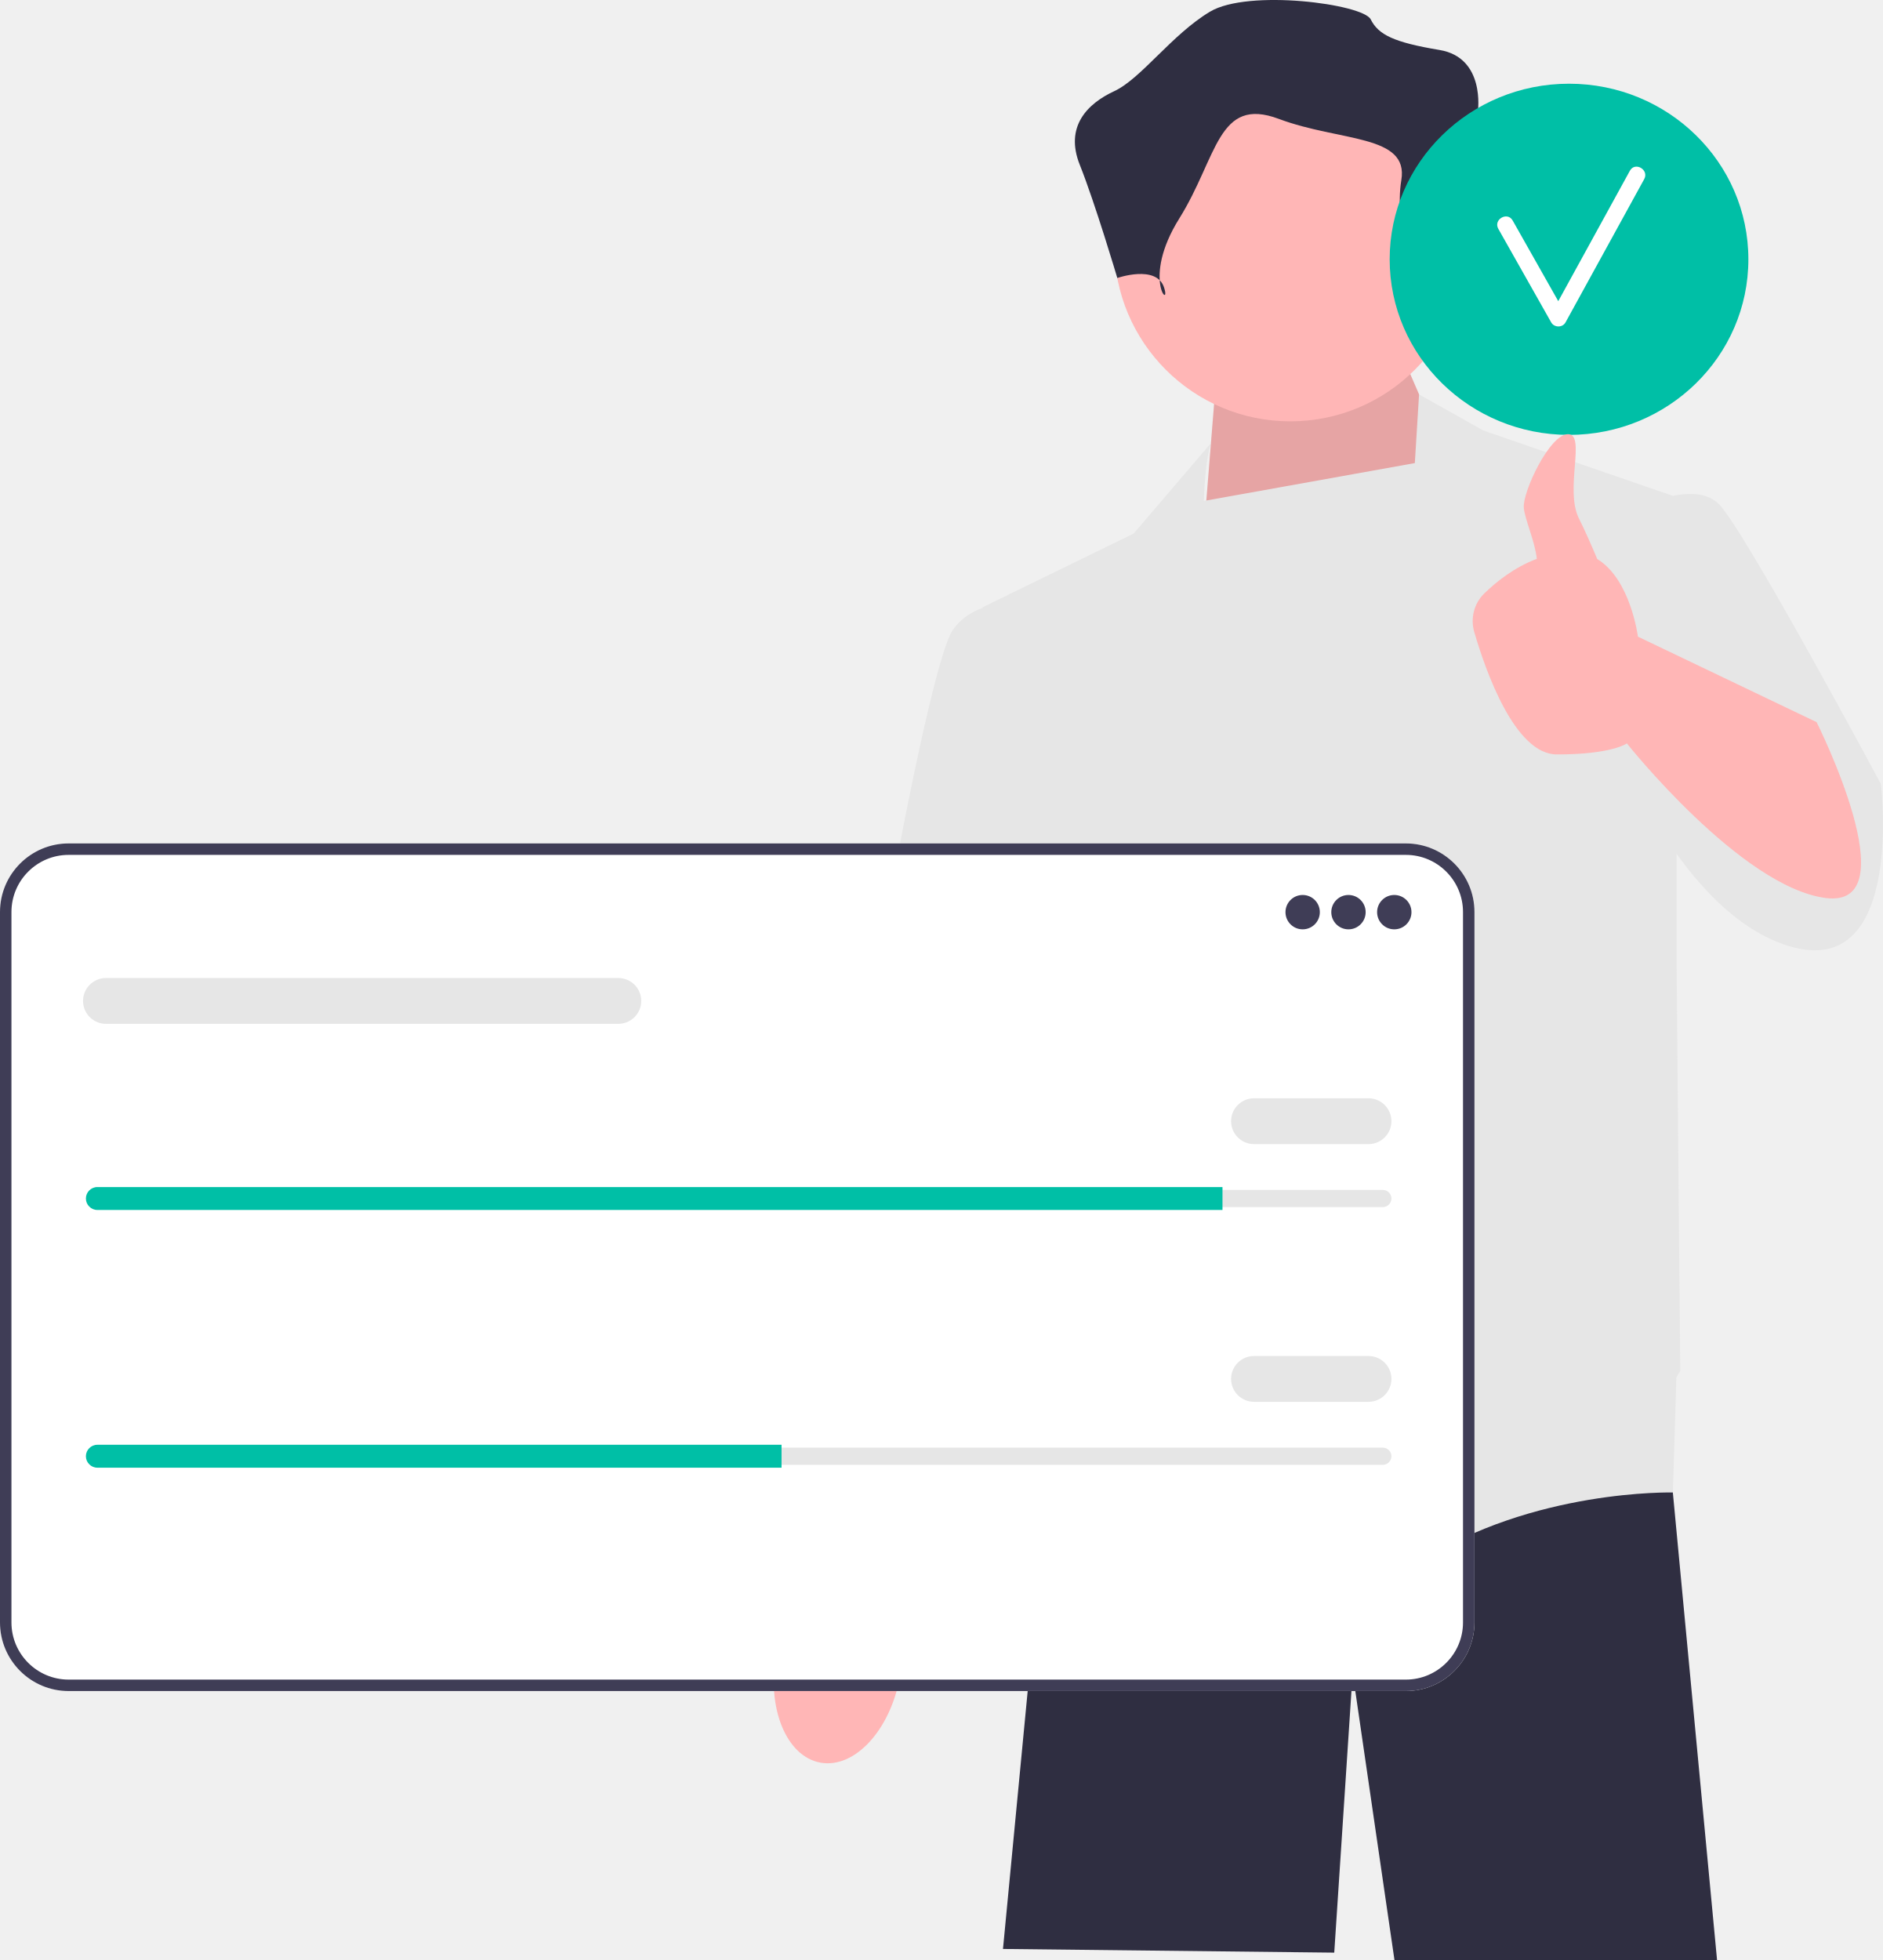
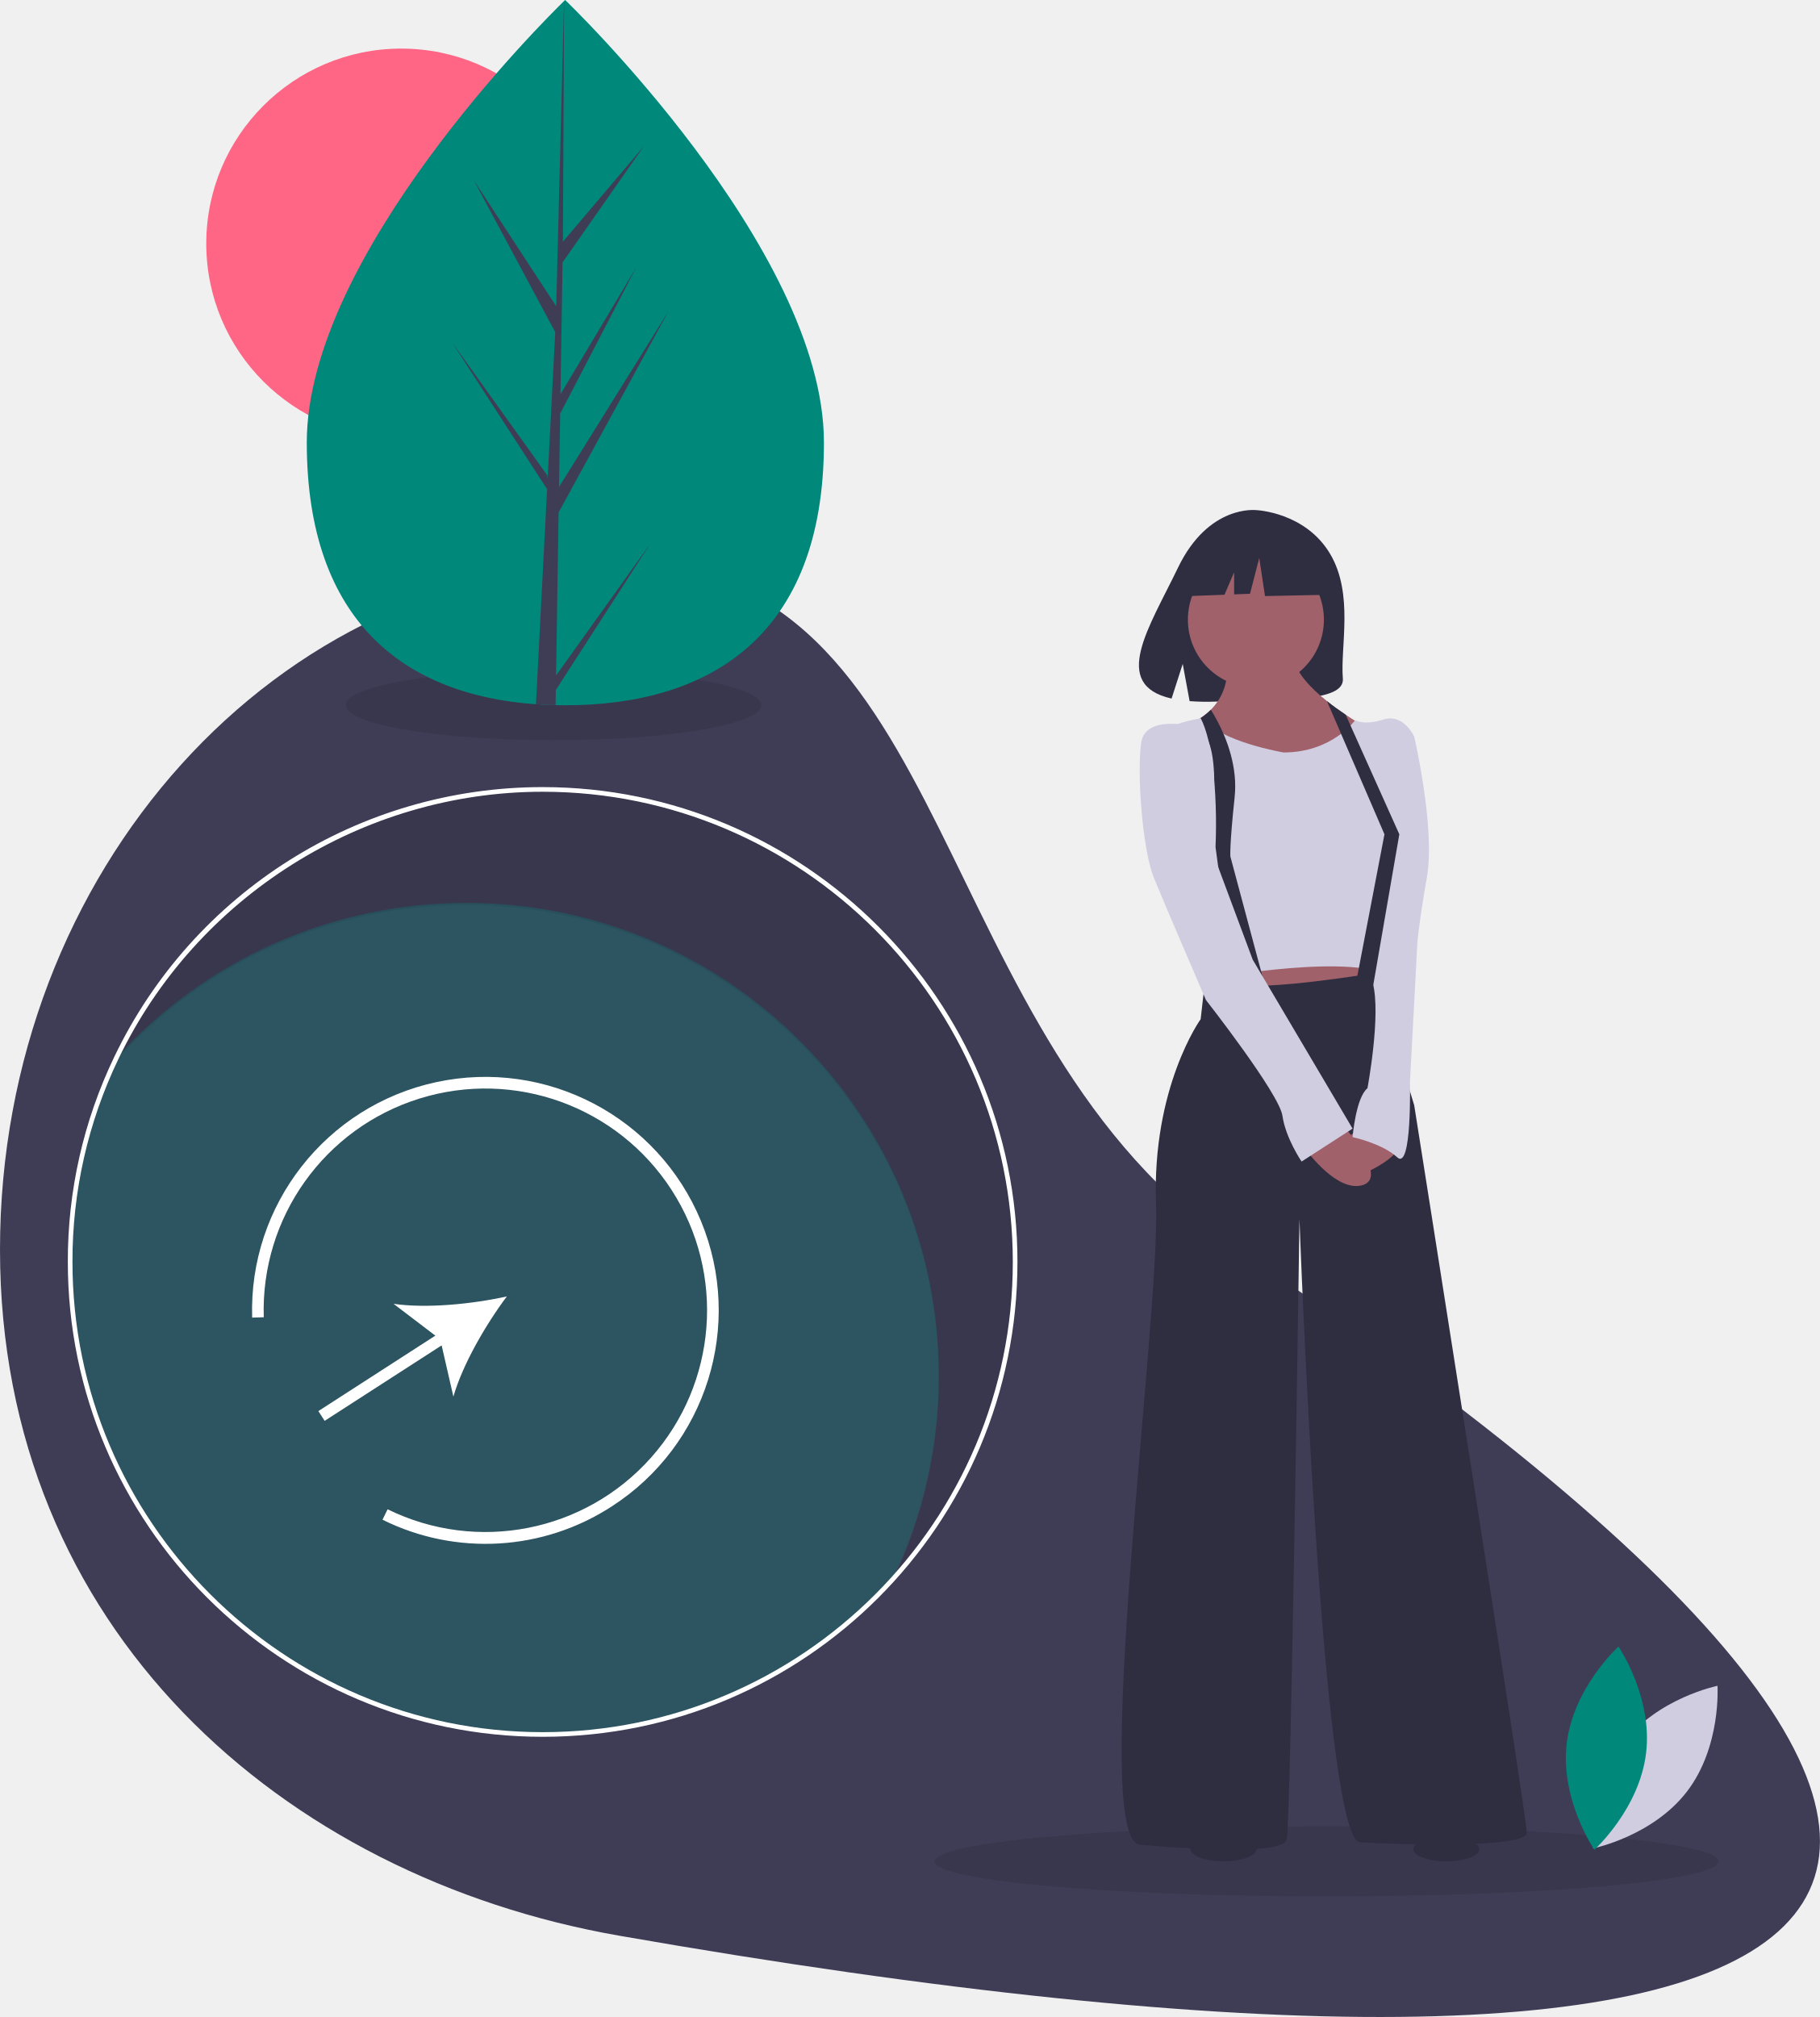
- <svg xmlns="http://www.w3.org/2000/svg" width="511.563" height="532.448" viewBox="0 0 511.563 532.448">
-   <polygon points="454.491 405.208 454.481 405.448 466.491 532.448 378.851 532.448 367.491 454.448 362.491 530.448 272.491 529.448 282.051 429.668 290.181 383.418 290.181 383.408 291.401 376.448 452.101 376.448 452.311 378.968 454.491 405.208" fill="#2f2e41" />
-   <path d="M222.883,478.831c9.282,1.691,18.96-8.762,21.618-23.348,1.163-6.385,.788-12.503-.78-17.506l1.423-8.408,23.883-113.109s43.98-87.975,43.979-103.248c-.001-15.273-12.722-22.763-12.722-22.763l-17.214,.161-53.983,131.847-9.722,97.43-1.573,13.367c-3.232,4.129-5.741,9.721-6.903,16.106-2.657,14.586,2.713,27.78,11.995,29.471Z" fill="#ffb6b6" />
-   <polygon points="397.991 135.948 381.991 98.948 329.991 107.948 326.491 151.48 397.991 135.948" fill="#ffb6b6" />
-   <polygon points="397.991 135.948 381.991 98.948 329.991 107.948 326.491 151.48 397.991 135.948" opacity=".1" />
-   <path d="M510.991,212.948s-37-69-44-76c-3.116-3.116-8.015-3.16-12.493-2.251l-51.507-17.749-17.458-9.809-1.15,18.662-57.315,10.287c.318-11.381,1.924-15.71,1.924-15.71l-21,24.569-41,20,.022,.18c-3.009,1.05-5.861,2.847-8.022,5.82-8,11-30,145-30,145l47,10,6.396-40.14,4.604,36.14,3.5,67.5s64,55,95,35,69-19,69-19l.948-31.288c.675-1.079,1.052-1.712,1.052-1.712l-1-110.984v-29.532c7.618,10.614,16.812,19.741,27.5,24.016,35,14,28-43,28-43Z" fill="#e6e6e6" />
-   <circle cx="350.556" cy="66.62" r="47.838" fill="#ffb6b6" />
-   <path d="M384.875,80.139s4.16-14.56,13.52-13.52c9.36,1.04,11.44-7.28,9.36-11.44-2.08-4.16-6.24-24.959-6.24-24.959,0,0,2.08-14.56-10.4-16.639-12.48-2.08-16.639-4.16-18.719-8.32-2.08-4.16-33.279-8.32-43.679-2.08-10.4,6.24-18.719,18.212-25.999,21.585-7.28,3.374-13.52,9.614-9.36,20.013,4.16,10.4,10.193,30.739,10.193,30.739,0,0,10.606-3.7,12.686,2.54,2.08,6.24-6.24-2.08,4.16-18.719,10.4-16.639,10.4-33.279,27.039-27.039,16.639,6.24,35.359,4.16,33.279,16.639-2.08,12.48,4.16,31.199,4.16,31.199Z" fill="#2f2e41" />
-   <g>
-     <path d="M381.949,459.384H18.633c-10.275,0-18.633-8.359-18.633-18.633V247.758c0-10.274,8.359-18.633,18.633-18.633H381.949c10.275,0,18.633,8.359,18.633,18.633v192.993c0,10.274-8.359,18.633-18.633,18.633Z" fill="#fff" />
-     <path d="M381.949,459.384H18.633c-10.275,0-18.633-8.359-18.633-18.633V247.758c0-10.274,8.359-18.633,18.633-18.633H381.949c10.275,0,18.633,8.359,18.633,18.633v192.993c0,10.274-8.359,18.633-18.633,18.633ZM18.633,232.236c-8.558,0-15.522,6.963-15.522,15.522v192.993c0,8.558,6.963,15.522,15.522,15.522H381.949c8.558,0,15.522-6.963,15.522-15.522V247.758c0-8.558-6.963-15.522-15.522-15.522H18.633Z" fill="#3f3d56" />
-     <circle cx="353.908" cy="247.794" r="4.667" fill="#3f3d56" />
-     <circle cx="366.355" cy="247.794" r="4.667" fill="#3f3d56" />
-     <circle cx="378.801" cy="247.794" r="4.667" fill="#3f3d56" />
-     <path d="M26.449,323.251c-1.287,0-2.334,1.047-2.334,2.334,0,.627,.242,1.208,.682,1.636,.444,.454,1.025,.697,1.652,.697H375.69c1.287,0,2.334-1.047,2.334-2.334,0-.627-.242-1.208-.682-1.636-.444-.454-1.025-.697-1.652-.697H26.449Z" fill="#e6e6e6" />
-     <path d="M332.127,322.473v6.223H26.449c-.856,0-1.634-.342-2.194-.918-.576-.56-.918-1.338-.918-2.194,0-1.711,1.4-3.112,3.112-3.112H332.127Z" fill="#00bfa6" />
-     <path d="M371.8,310.805h-31.116c-3.431,0-6.223-2.791-6.223-6.223s2.792-6.223,6.223-6.223h31.116c3.431,0,6.223,2.791,6.223,6.223s-2.792,6.223-6.223,6.223Z" fill="#e6e6e6" />
-     <path d="M167.99,278.133H28.782c-3.431,0-6.223-2.791-6.223-6.223s2.792-6.223,6.223-6.223H167.99c3.431,0,6.223,2.791,6.223,6.223s-2.792,6.223-6.223,6.223Z" fill="#e6e6e6" />
-     <path d="M26.449,393.262c-1.287,0-2.334,1.047-2.334,2.334,0,.627,.242,1.208,.682,1.636,.444,.454,1.025,.697,1.652,.697H375.69c1.287,0,2.334-1.047,2.334-2.334,0-.627-.242-1.208-.682-1.636-.444-.454-1.025-.697-1.652-.697H26.449Z" fill="#e6e6e6" />
-     <path d="M212.33,392.485v6.223H26.449c-.856,0-1.634-.342-2.194-.918-.576-.56-.918-1.338-.918-2.194,0-1.711,1.4-3.112,3.112-3.112H212.33Z" fill="#00bfa6" />
-     <path d="M371.8,380.816h-31.116c-3.431,0-6.223-2.791-6.223-6.223s2.792-6.223,6.223-6.223h31.116c3.431,0,6.223,2.791,6.223,6.223s-2.792,6.223-6.223,6.223Z" fill="#e6e6e6" />
-   </g>
-   <g>
-     <ellipse cx="426.274" cy="70.441" rx="48.726" ry="47.7" fill="#00bfa6" />
-     <path d="M442.811,46.381c-6.487,11.812-12.974,23.624-19.461,35.437-4.134-7.305-8.246-14.623-12.391-21.922-1.431-2.521-5.325-.254-3.89,2.274,4.804,8.461,9.559,16.951,14.364,25.413,.821,1.447,3.077,1.48,3.89,0,7.126-12.976,14.252-25.951,21.378-38.927,1.396-2.543-2.492-4.818-3.89-2.274Z" fill="#fff" />
-   </g>
-   <path d="M493.538,196.172l-48.547-23.223s-1.95-15.544-11.054-21.088c-1.548-3.692-3.329-7.749-4.946-10.963-4-7.949,2-22.949-3-22.949s-12.391,15.775-12,20c.3,3.243,2.981,8.905,3.534,13.861-6.097,2.299-11.016,6.241-14.25,9.379-2.799,2.716-3.838,6.768-2.745,10.511,3.169,10.847,11.092,33.249,22.46,33.249,15,0,19-3,19-3,0,0,31,39,54,42s-2.453-47.777-2.453-47.777Z" fill="#ffb6b6" />
+ <svg xmlns="http://www.w3.org/2000/svg" data-name="Layer 1" width="783.928" height="868.734" viewBox="0 0 783.928 868.734">
+   <path d="M741.277,553.829c427.439,285.996,288.519,392.565-266.62,295.504C329.606,823.973,208.036,717.032,208.036,553.829s119.37-295.504,266.62-295.504S605.636,463.073,741.277,553.829Z" transform="translate(-208.0361 -15.63315)" fill="#3f3d56" />
+   <ellipse cx="571.456" cy="801.706" rx="168.859" ry="15.108" opacity="0.1" />
+   <ellipse cx="238.428" cy="303.706" rx="89.5" ry="15.108" opacity="0.1" />
+   <path d="M441.773,356.532A203.538,203.538,0,0,0,258.143,472.192,203.029,203.029,0,0,1,408.89,405.413c112.398,0,203.52,91.122,203.52,203.52a202.648,202.648,0,0,1-19.89,87.86,202.782,202.782,0,0,0,52.773-136.741C645.293,447.654,554.171,356.532,441.773,356.532Z" transform="translate(-208.0361 -15.63315)" opacity="0.1" />
+   <path d="M612.41,608.044a202.648,202.648,0,0,1-19.89,87.86,203.029,203.029,0,0,1-150.747,66.779c-112.398,0-203.52-91.122-203.52-203.52A202.648,202.648,0,0,1,258.143,471.303,203.029,203.029,0,0,1,408.89,404.524C521.288,404.524,612.41,495.646,612.41,608.044Z" transform="translate(-208.0361 -15.63315)" fill="#00897b" opacity="0.3" />
+   <path d="M441.773,763.683c-112.773,0-204.521-91.747-204.521-204.52a202.601,202.601,0,0,1,19.988-88.293A204.539,204.539,0,0,1,441.773,354.643c112.773,0,204.52,91.748,204.52,204.521a204.506,204.506,0,0,1-204.52,204.52Zm0-407.04c-77.489,0-149.215,45.176-182.729,115.093a200.605,200.605,0,0,0-19.792,87.428c0,111.67,90.85,202.52,202.521,202.52a202.506,202.506,0,0,0,202.52-202.52C644.293,447.494,553.443,356.643,441.773,356.643Z" transform="translate(-208.0361 -15.63315)" fill="#fff" />
+   <path d="M907.392,766.268c-14.782,19.332-13.091,45.458-13.091,45.458s25.656-5.217,40.438-24.548,13.091-45.458,13.091-45.458S922.173,746.936,907.392,766.268Z" transform="translate(-208.0361 -15.63315)" fill="#d0cde1" />
+   <path d="M917.079,770.609c-2.868,24.166-22.286,41.727-22.286,41.727s-14.767-21.619-11.898-45.785,22.286-41.727,22.286-41.727S919.947,746.444,917.079,770.609Z" transform="translate(-208.0361 -15.63315)" fill="#00897b" />
+   <circle cx="172.828" cy="104.911" r="83.979" fill="#ff6584" />
+   <path d="M562.937,206.166c.041,83.884-49.813,113.194-111.324,113.224q-2.143.001-4.266-.046-4.276-.09-8.463-.386c-55.517-3.904-98.667-34.672-98.705-112.684C340.141,125.541,443.274,23.608,451.009,16.071c.007,0,.007,0,.014-.007.294-.287.444-.431.444-.431S562.897,122.289,562.937,206.166Z" transform="translate(-208.0361 -15.63315)" fill="#00897b" />
+   <path d="M447.554,306.56l40.708-56.936-40.807,63.184-.106,6.535q-4.276-.09-8.463-.386l4.348-83.921-.034-.649.075-.123.413-7.93-40.971-63.302L443.807,220.395l.103,1.682,3.285-63.405L412.115,93.254l35.505,54.274,3.388-131.457.013-.437 0.0.431-.524,103.668L485.362,78.617,450.352,128.66l-.895,56.773,32.561-54.498-32.686,62.845-.497,31.569,47.254-75.861-47.434,86.874Z" transform="translate(-208.0361 -15.63315)" fill="#3f3d56" />
+   <path d="M780.992,254.227c-10.675-18.037-31.794-18.877-31.794-18.877s-20.579-2.632-33.781,24.839c-12.305,25.605-29.287,50.326-2.734,56.32l4.796-14.928,2.97,16.039a103.895,103.895,0,0,0,11.361.194c28.436-.918,55.517.269,54.645-9.935C785.297,294.313,791.263,271.582,780.992,254.227Z" transform="translate(-208.0361 -15.63315)" fill="#2f2e41" />
+   <polygon points="525.862 407.843 528.608 435.301 592.22 428.437 593.593 407.843 525.862 407.843" fill="#a0616a" />
+   <path d="M727.034,438.578l-1.831,16.017s-21.052,29.289-19.221,79.63S677.151,808.353,699.118,810.184s61.324,4.576,63.155-2.288,5.492-267.263,5.492-267.263,9.61,267.588,26.086,268.503,71.85,2.746,71.85-4.119S817.189,491.665,817.189,491.665l-7.78-25.628-7.78-31.577s-48.51,8.238-61.782,5.034S727.034,438.578,727.034,438.578Z" transform="translate(-208.0361 -15.63315)" fill="#2f2e41" />
+   <circle cx="540.964" cy="266.889" r="29.289" fill="#a0616a" />
+   <path d="M800.257,331.032l-5.56,8.091-3.56,5.176-5.981,8.7-29.747,2.288s-7.226-2.334-15.564-5.743c-3.08-1.263-6.315-2.673-9.391-4.169-11.931-5.794-21.505-12.864-10.741-17.546a35.734,35.734,0,0,0,5.487-2.947,27.877,27.877,0,0,0,4.398-3.56,23.989,23.989,0,0,0,6.59-21.409l28.831-4.119c-.838,7.313,6.434,15.29,14.585,21.802,2.677,2.146,5.455,4.128,8.068,5.876C794.522,328.057,800.257,331.032,800.257,331.032Z" transform="translate(-208.0361 -15.63315)" fill="#a0616a" />
+   <path d="M760.899,339.727s-28.145-4.805-34.552-14.873c0,0-27.687,3.432-25.399,18.077s25.17,94.732,25.17,94.732,57.205-10.983,78.257-2.746l12.814-102.054s-4.576-10.068-13.272-7.322-12.128.229-12.128.229S781.951,339.727,760.899,339.727Z" transform="translate(-208.0361 -15.63315)" fill="#d0cde1" />
+   <path d="M786.527,500.36s19.679,21.967,8.695,25.628-24.255-14.645-24.255-14.645Z" transform="translate(-208.0361 -15.63315)" fill="#a0616a" />
+   <path d="M792.934,502.19s-16.017,10.983-10.068,18.306,26.543-6.407,26.543-9.153S792.934,502.19,792.934,502.19Z" transform="translate(-208.0361 -15.63315)" fill="#a0616a" />
+   <path d="M753.577,442.697l-13.272,2.288-8.695-64.528a231.696,231.696,0,0,0-1.158-35.083c-.97-7.78-2.59-15.258-5.254-20.493a27.877,27.877,0,0,0,4.398-3.56c3.185,5.048,8.997,15.738,10.247,28.223a45.48,45.48,0,0,1,.005,9.405c-2.288,21.509-1.831,25.628-1.831,25.628Z" transform="translate(-208.0361 -15.63315)" fill="#2f2e41" />
+   <path d="M722.915,328.744s-21.509-5.949-23.34,6.865.458,45.764,5.492,58.121S727.491,446.358,727.491,446.358s31.577,40.273,32.95,49.883,8.238,19.679,8.238,19.679L790.646,501.733l-43.018-72.765-18.763-50.341S736.644,332.863,722.915,328.744Z" transform="translate(-208.0361 -15.63315)" fill="#d0cde1" />
+   <path d="M807.121,330.574l10.068,2.288s9.153,39.357,5.492,60.409-4.119,28.374-4.119,28.374l-3.203,59.951s.915,38.442-5.492,32.493-19.221-8.695-19.221-8.695,1.373-16.933,6.407-21.052c0,0,5.949-31.577,2.288-45.307S807.121,330.574,807.121,330.574Z" transform="translate(-208.0361 -15.63315)" fill="#d0cde1" />
+   <path d="M810.782,374.966,799.112,442.468l-7.093-2.975,12.356-64.528-13.24-30.667-11.533-26.703c2.677,2.146,5.455,4.128,8.068,5.876l7.025,15.651Z" transform="translate(-208.0361 -15.63315)" fill="#2f2e41" />
+   <polygon points="568.236 236.855 547.372 225.926 518.559 230.397 512.598 256.726 527.437 256.155 531.583 246.482 531.583 255.996 538.43 255.732 542.404 240.332 544.888 256.726 569.23 256.229 568.236 236.855" fill="#2f2e41" />
+   <ellipse cx="527.019" cy="796.374" rx="14.22" ry="5.332" fill="#2f2e41" />
+   <ellipse cx="623.003" cy="796.374" rx="14.22" ry="5.332" fill="#2f2e41" />
+   <path d="M471.582,664.428a99.804,99.804,0,0,1-98.791,5.755l2.201-4.49A95.5,95.5,0,1,0,321.647,582.983l-4.998.153A100.505,100.505,0,1,1,471.582,664.428Z" transform="translate(-208.0361 -15.63315)" fill="#fff" />
+   <path d="M426.354,574.008c-14.785,3.273-34.463,5.267-48.801,3.184l17.999,13.707L345.164,623.398l2.71,4.202,50.389-32.499,5.065,22.054C407.344,603.235,417.277,586.132,426.354,574.008Z" transform="translate(-208.0361 -15.63315)" fill="#fff" />
</svg>
